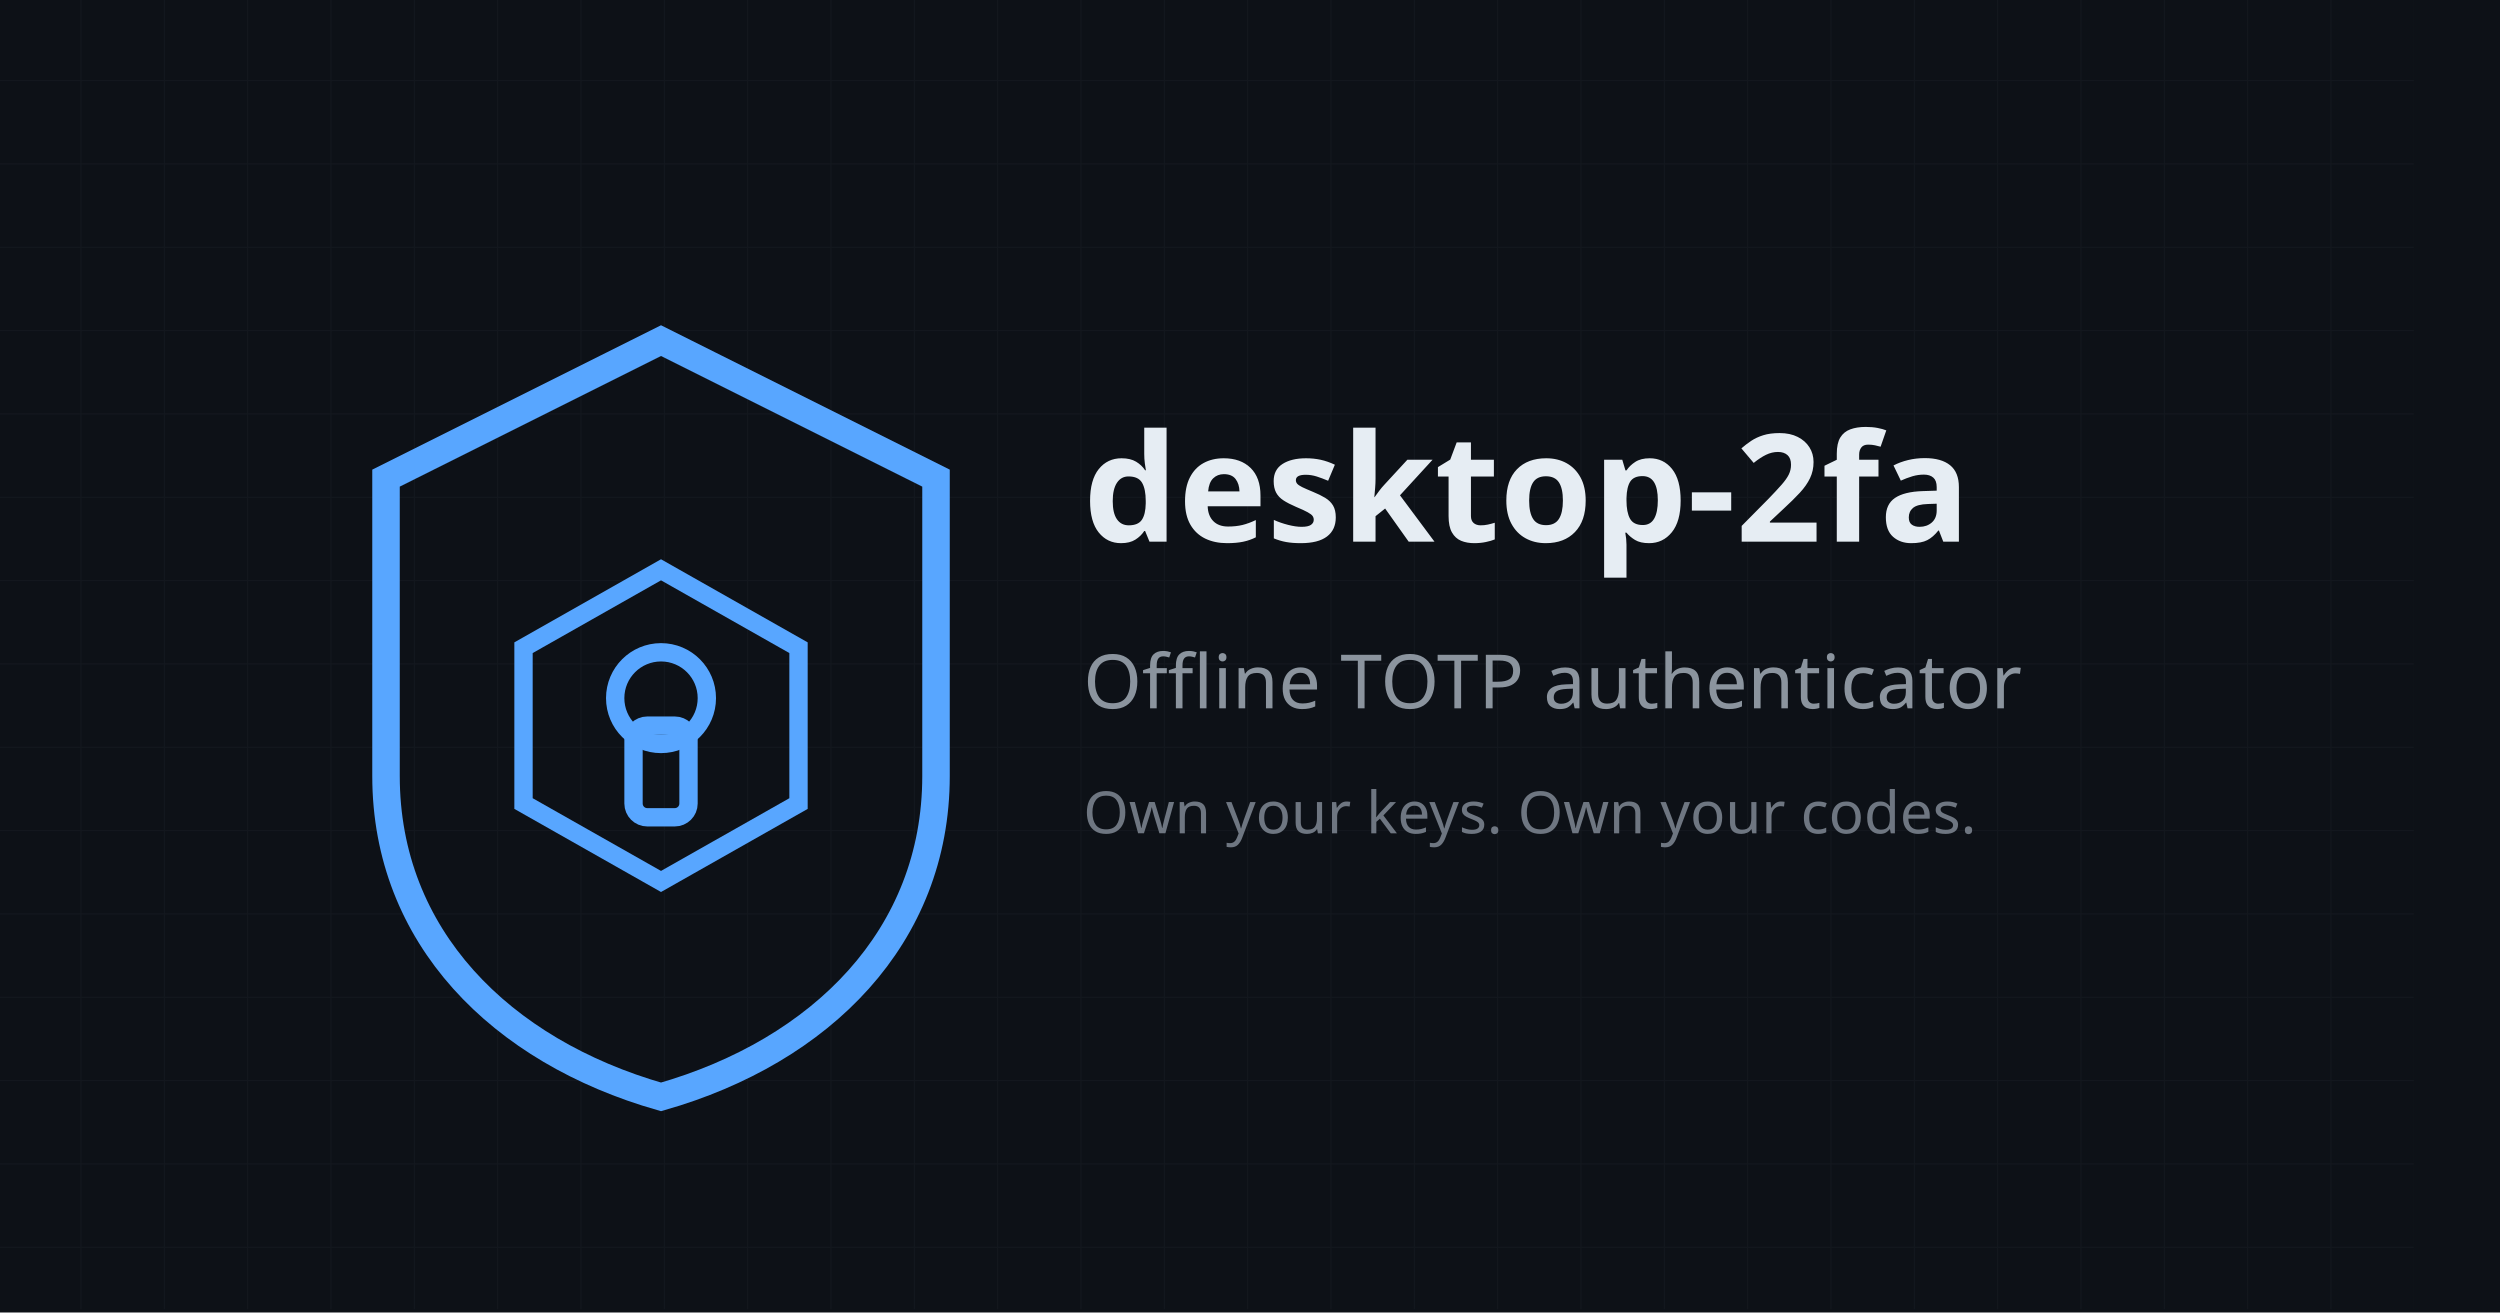
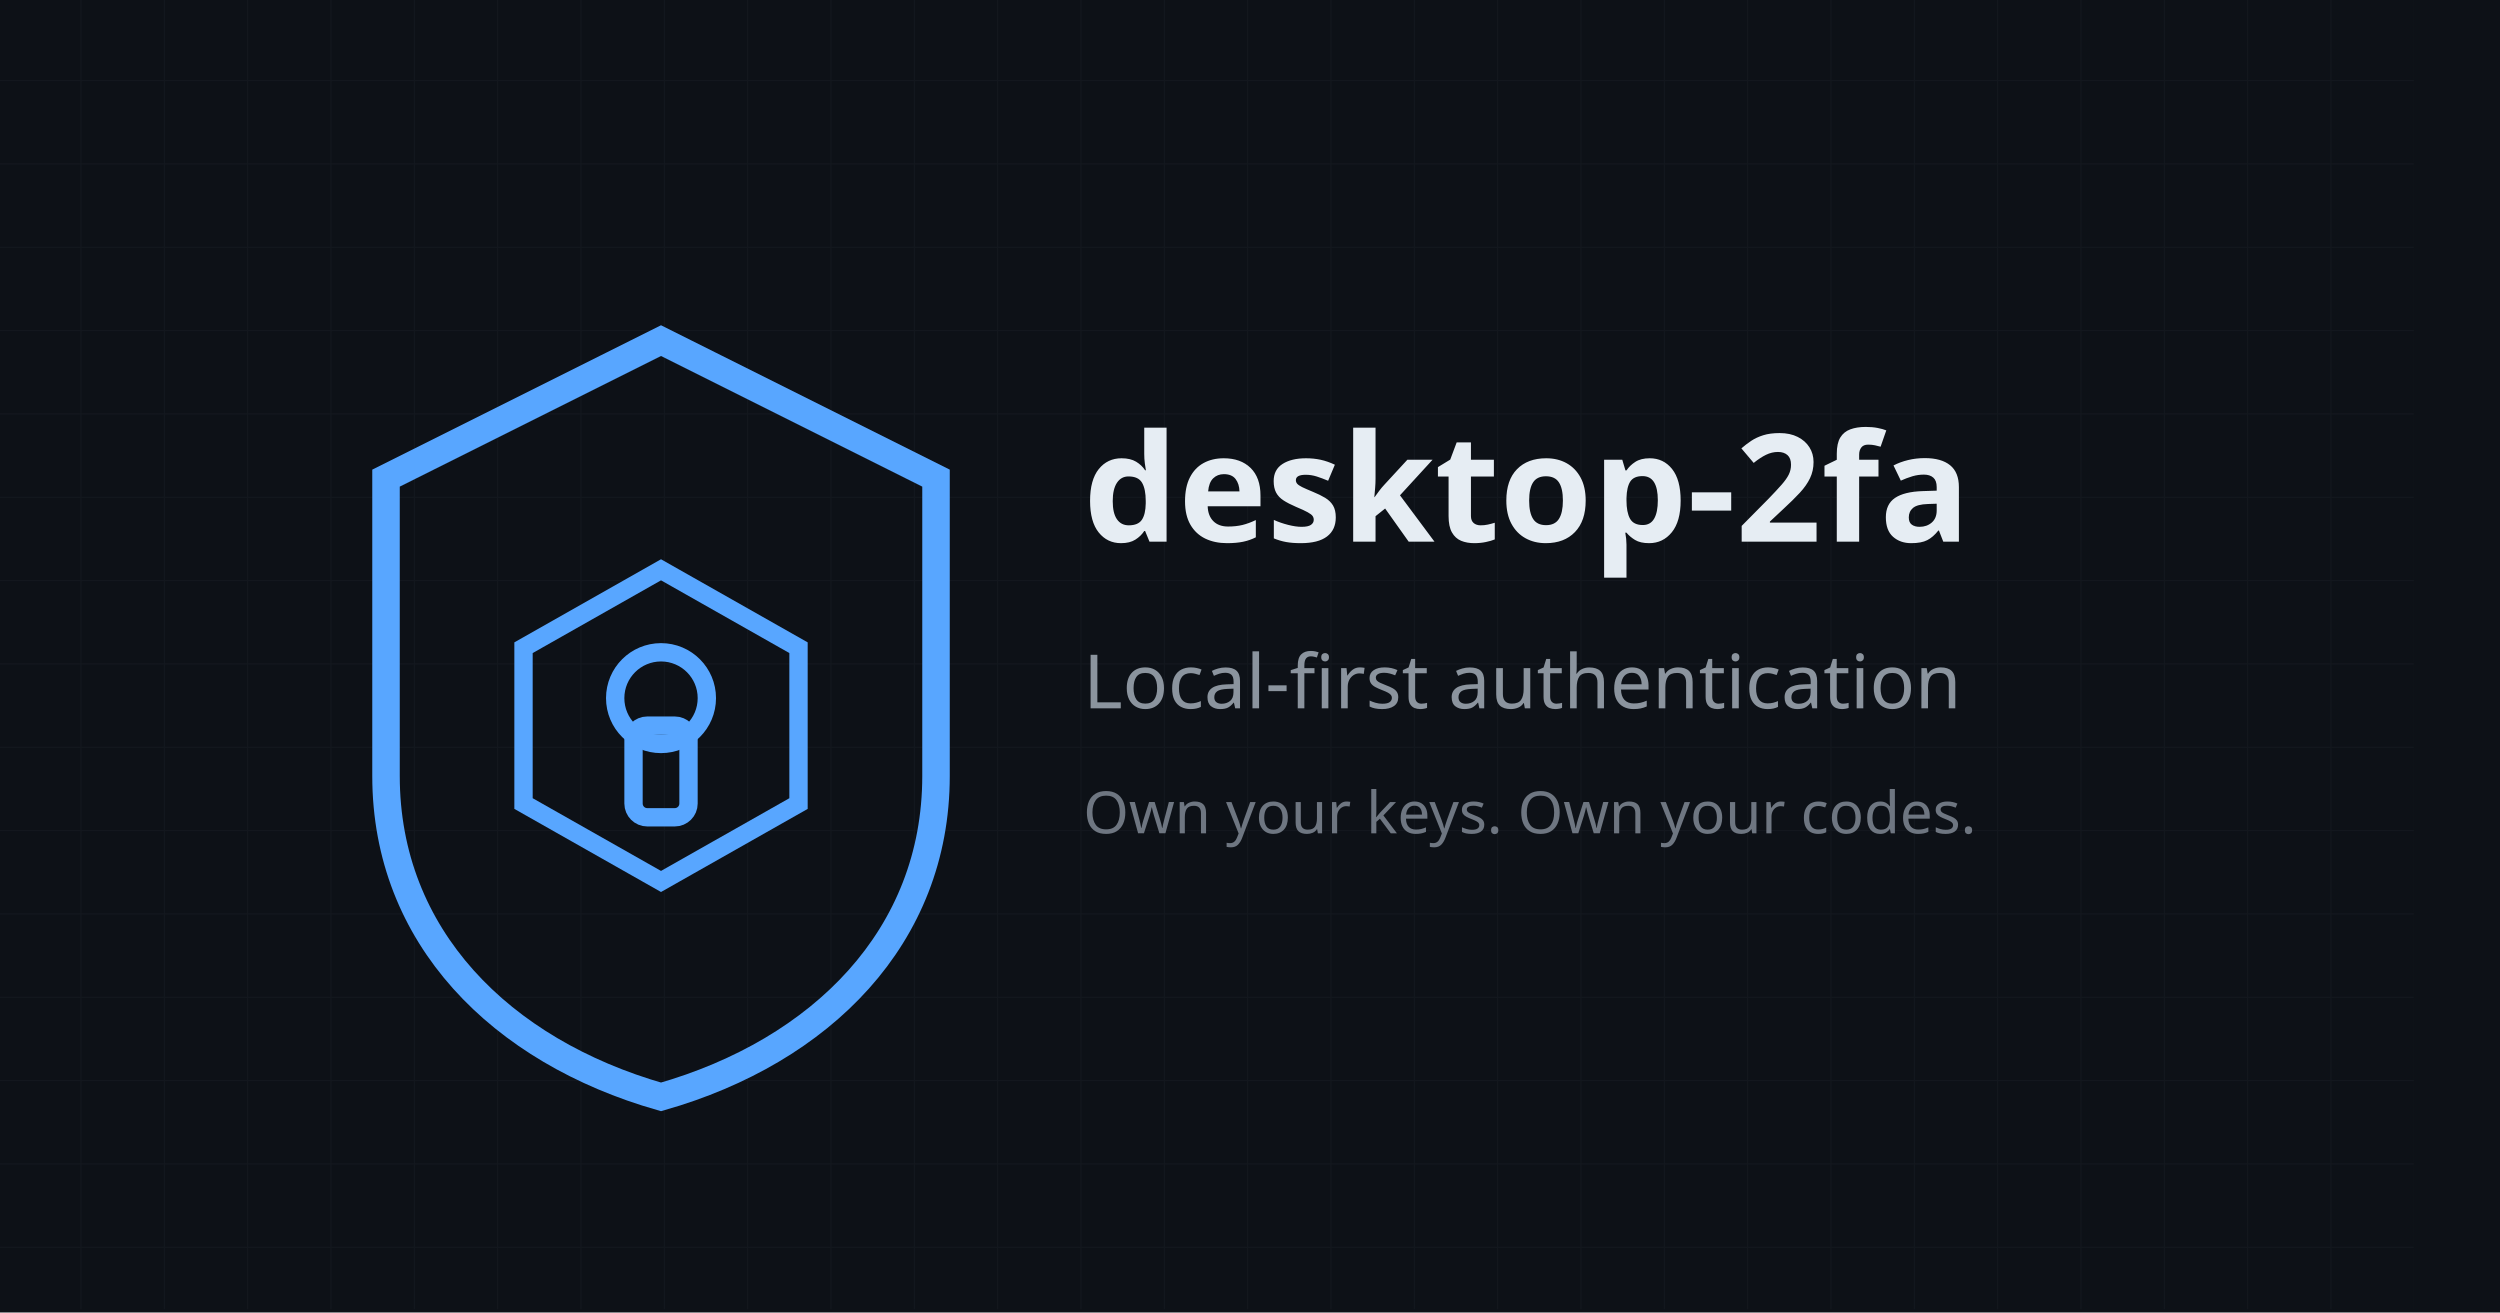
<svg xmlns="http://www.w3.org/2000/svg" xmlns:xlink="http://www.w3.org/1999/xlink" width="1200" height="630" viewBox="0 0 1200 630" version="1.1" id="svg5">
  <rect width="1200" height="630" fill="#0d1117" id="rect1" />
  <defs id="defs1">
    <pattern xlink:href="#grid" id="pattern5" patternTransform="translate(-41.37546,-1.561338)" />
    <pattern id="grid" width="40" height="40" patternUnits="userSpaceOnUse">
      <path d="M 40 0 L 0 0 0 40" fill="none" stroke="#1c2128" stroke-width="1" id="path1" />
    </pattern>
  </defs>
  <rect width="1200" height="630" fill="url(#grid)" opacity="0.4" id="rect2" style="fill:url(#pattern5)" x="-41.375" y="-1.561" />
  <g transform="matrix(2.2,0,0,2.2,35.68773,75.50186)" id="g3">
    <path d="m 128,40 60,30 v 65 c 0,35 -25,60 -60,70 C 93,195 68,170 68,135 V 70 Z" stroke="#58a6ff" stroke-width="6" fill="none" id="path2" />
    <path d="m 128,90 30,17 v 34 l -30,17 -30,-17 v -34 z" stroke="#58a6ff" stroke-width="4" fill="none" id="path3" />
    <circle cx="128" cy="118" r="10" stroke="#58a6ff" stroke-width="4" fill="none" id="circle3" />
    <rect x="122" y="124" width="12" height="20" rx="3" stroke="#58a6ff" stroke-width="4" fill="none" id="rect3" />
  </g>
  <text x="520" y="260" fill="#e6edf3" font-size="72" font-family="Segoe UI, sans-serif" font-weight="600" id="text3">
        desktop‑2fa
    </text>
  <text x="520" y="340" fill="#8b949e" font-size="36" font-family="Segoe UI, sans-serif" id="text4">
-         Offline TOTP authenticator
+         Local-first authentication
    </text>
  <text x="520" y="400" fill="#6e7681" font-size="28" font-family="Segoe UI, sans-serif" id="text5">
        Own your keys. Own your codes.
    </text>
</svg>
